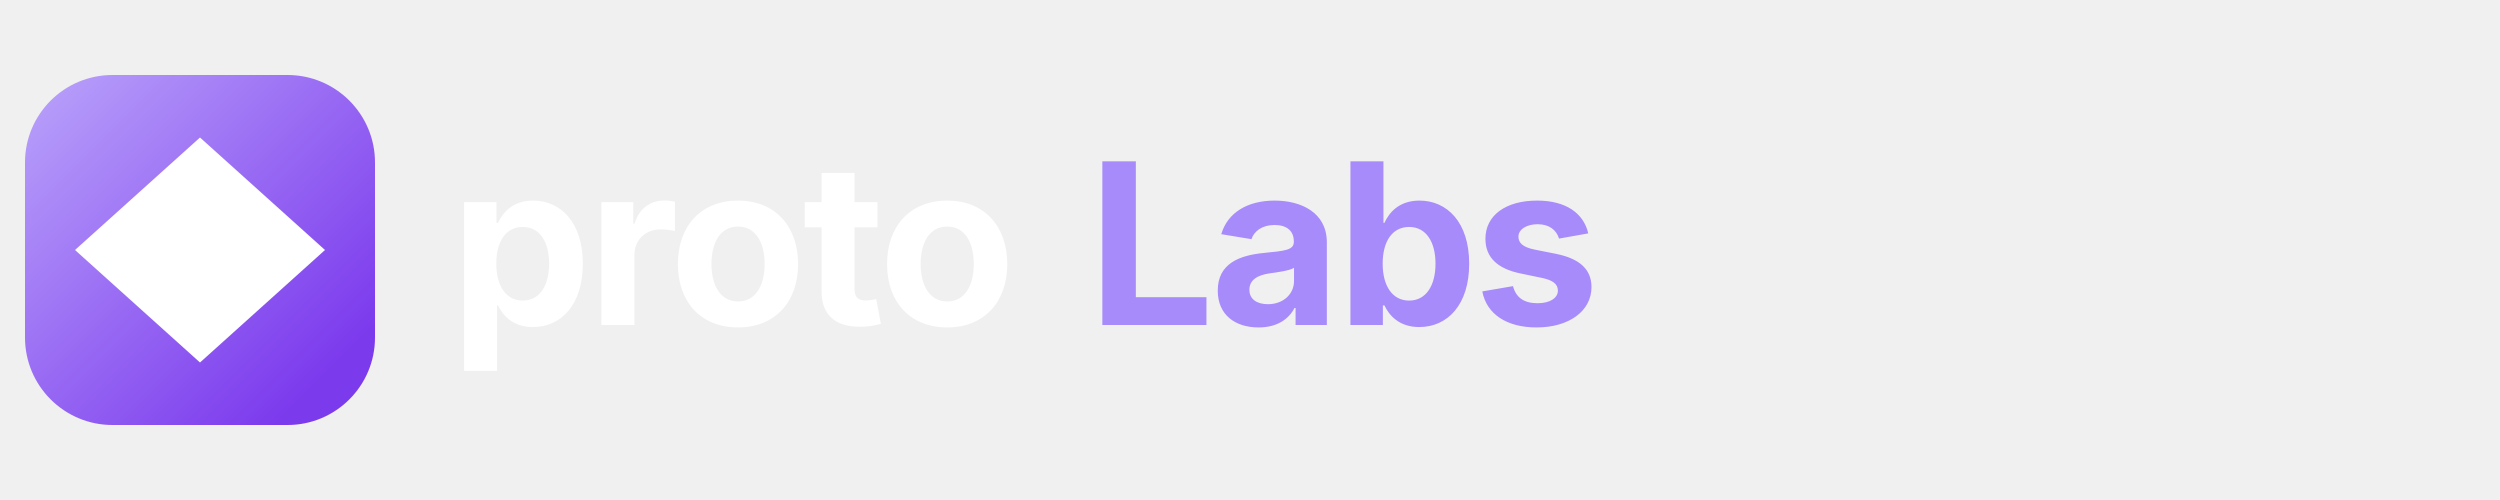
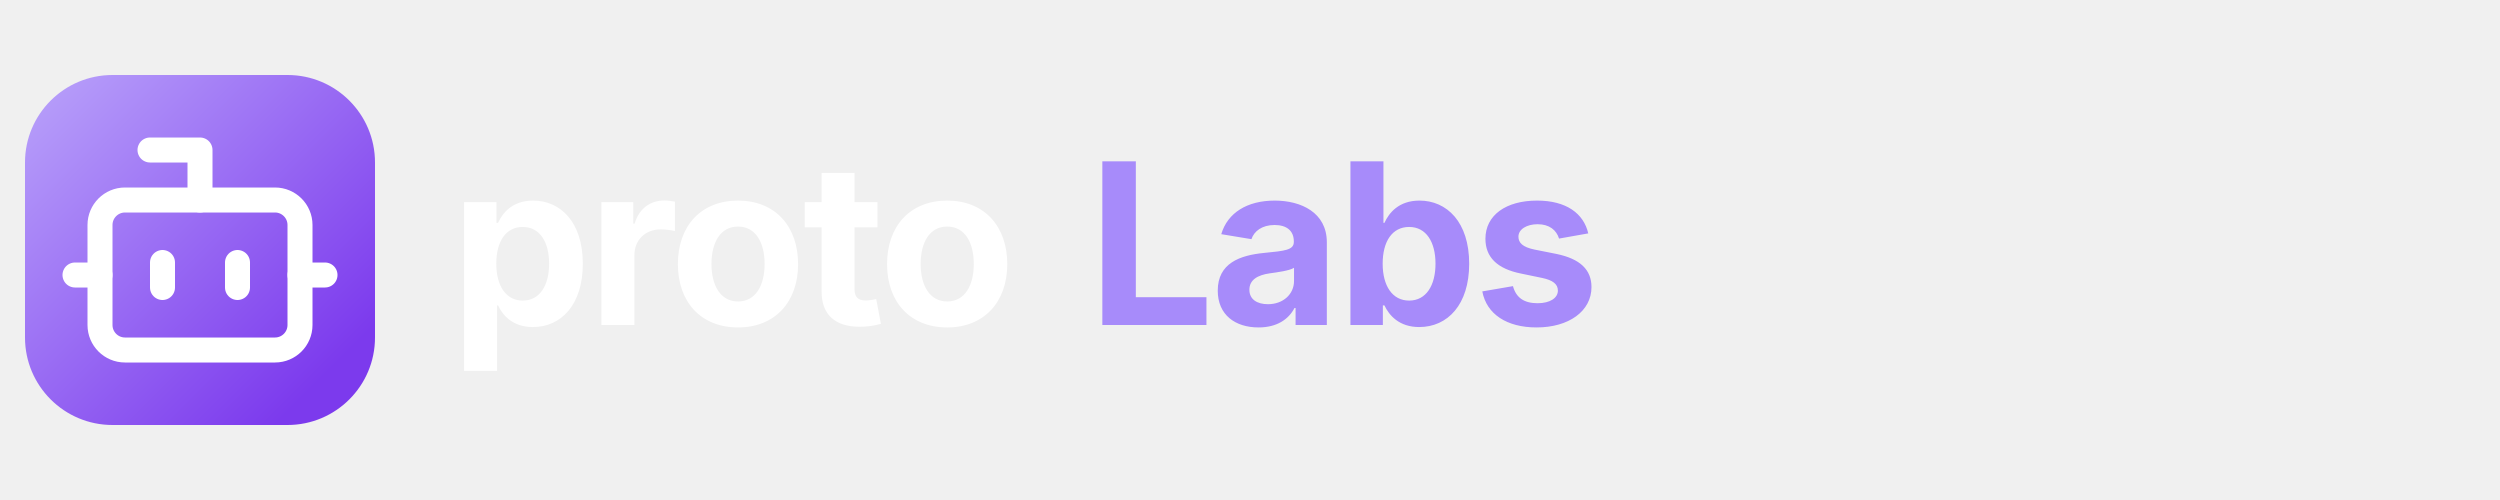
<svg xmlns="http://www.w3.org/2000/svg" viewBox="0 0 400 80" role="img" aria-label="protoLabs Logo">
  <defs>
    <linearGradient id="diamond-gradient" x1="0" y1="0" x2="56" y2="56" gradientUnits="userSpaceOnUse">
      <stop offset="0%" stop-color="#c4b5fd" />
      <stop offset="100%" stop-color="#7c3aed" />
    </linearGradient>
  </defs>
  <rect x="4" y="12" width="56" height="56" rx="14" fill="url(#diamond-gradient)" />
-   <path d="M32 22 L52 40 L32 58 L12 40 Z" fill="#FFFFFF" />
+   <g transform="translate(8, 16) scale(2)" fill="none" stroke="#FFFFFF" stroke-width="2" stroke-linecap="round" stroke-linejoin="round">
+     <path d="M12 8V4H8" />
+     <rect width="16" height="12" x="4" y="8" rx="2" />
+     <path d="M2 14h2" />
+     <path d="M20 14h2" />
+     <path d="M15 13v2" />
+     <path d="M9 13v2" />
+   </g>
  <text x="72" y="52" font-family="system-ui, -apple-system, 'Segoe UI', sans-serif" font-weight="700" font-size="36" fill="#FFFFFF" letter-spacing="-0.02em">proto</text>
  <text x="174" y="52" font-family="system-ui, -apple-system, 'Segoe UI', sans-serif" font-weight="700" font-size="36" fill="#a78bfa" letter-spacing="-0.02em">Labs</text>
</svg>
